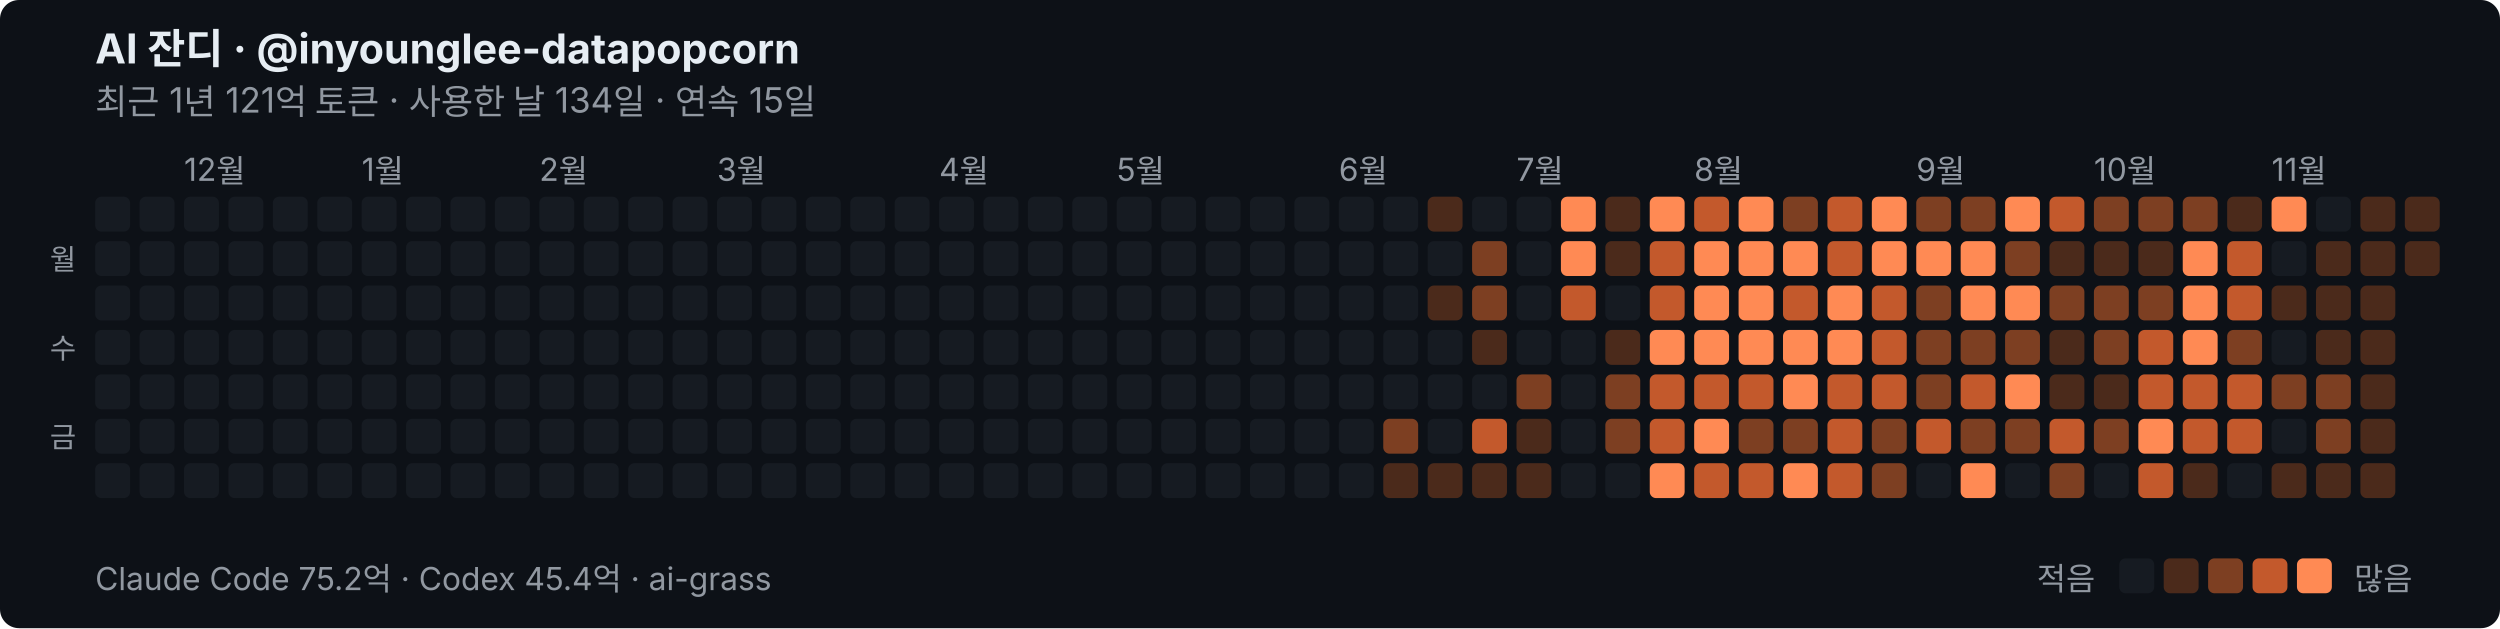
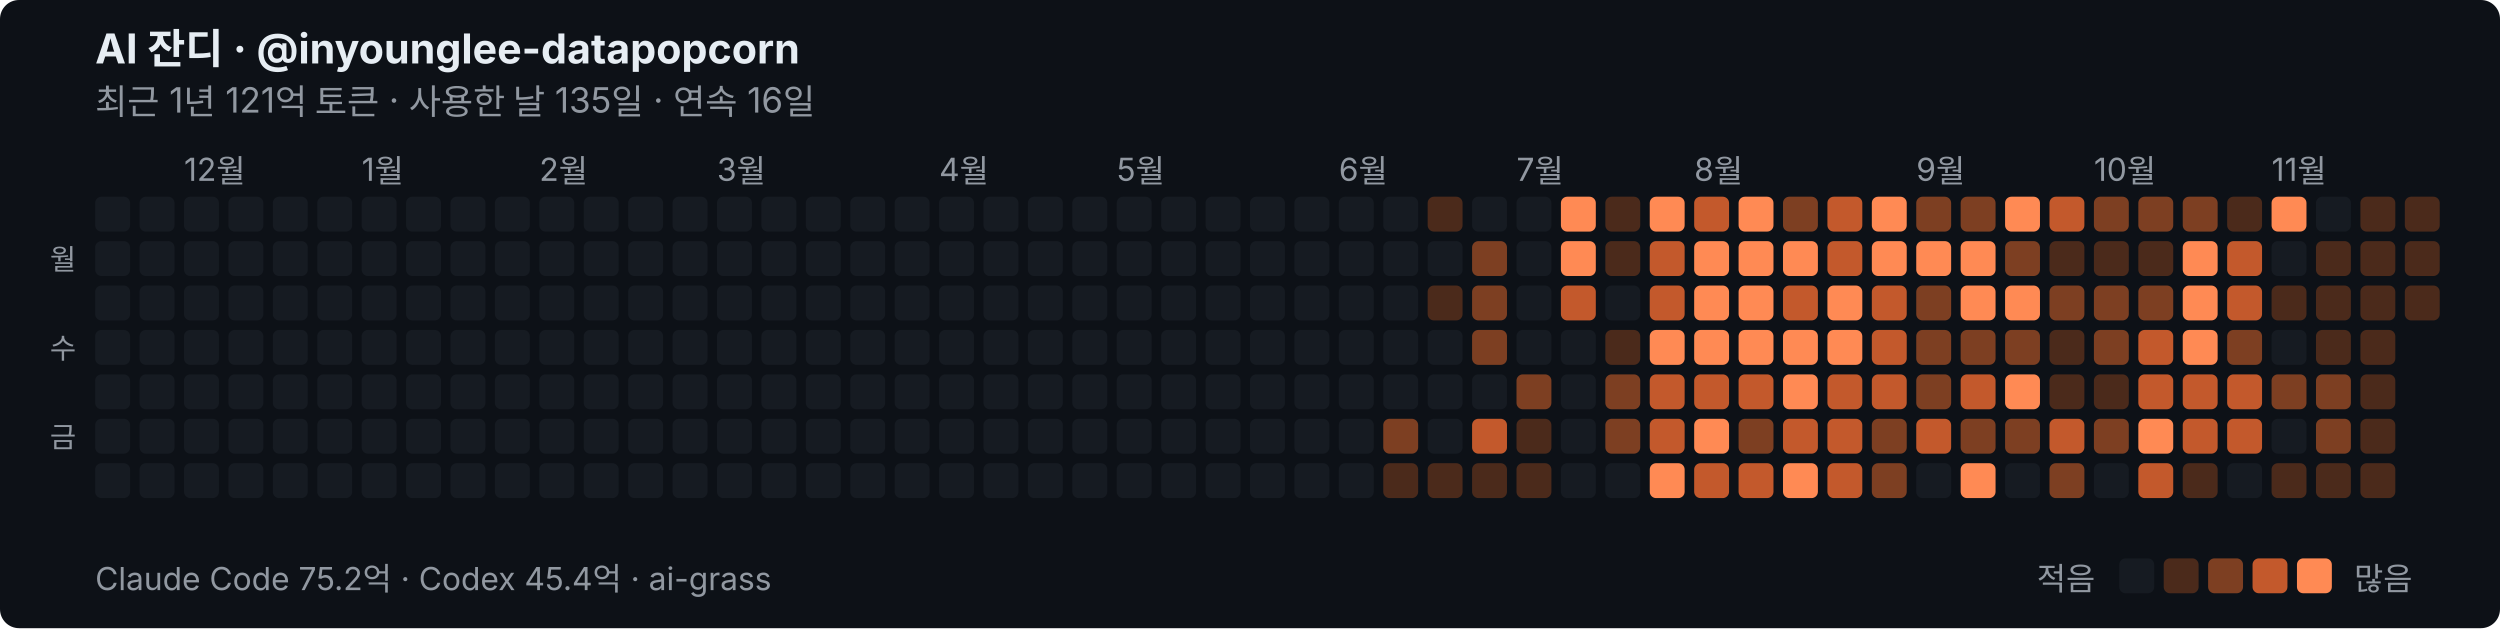
- <svg xmlns="http://www.w3.org/2000/svg" width="788" height="198" viewBox="0 0 788 198" role="img" aria-label="AI 잔디 · @inyounglee-datapopcorn 최근 1년 121억 토큰 · 사용한 날 134일 · 연속 15일">
+ <svg xmlns="http://www.w3.org/2000/svg" width="788" height="198" viewBox="0 0 788 198" role="img" aria-label="AI 잔디 · @inyounglee-datapopcorn 최근 1년 121억 토큰 · 사용한 날 135일 · 연속 16일">
  <rect width="788" height="198" rx="6" fill="#0d1117" />
  <g font-family="-apple-system,BlinkMacSystemFont,'Segoe UI','Apple SD Gothic Neo','Malgun Gothic',sans-serif">
    <text x="30" y="20" font-size="13" font-weight="700" fill="#e6edf3">AI 잔디 · @inyounglee-datapopcorn</text>
-     <text x="30" y="36" font-size="11" fill="#9198a1">최근 1년 121억 토큰 · 사용한 날 134일 · 연속 15일</text>
+     <text x="30" y="36" font-size="11" fill="#9198a1">최근 1년 121억 토큰 · 사용한 날 135일 · 연속 16일</text>
    <text x="58" y="57" font-size="10" fill="#9198a1">12월</text>
    <text x="114" y="57" font-size="10" fill="#9198a1">1월</text>
    <text x="170" y="57" font-size="10" fill="#9198a1">2월</text>
    <text x="226" y="57" font-size="10" fill="#9198a1">3월</text>
    <text x="296" y="57" font-size="10" fill="#9198a1">4월</text>
    <text x="352" y="57" font-size="10" fill="#9198a1">5월</text>
    <text x="422" y="57" font-size="10" fill="#9198a1">6월</text>
    <text x="478" y="57" font-size="10" fill="#9198a1">7월</text>
    <text x="534" y="57" font-size="10" fill="#9198a1">8월</text>
    <text x="604" y="57" font-size="10" fill="#9198a1">9월</text>
    <text x="660" y="57" font-size="10" fill="#9198a1">10월</text>
    <text x="716" y="57" font-size="10" fill="#9198a1">11월</text>
    <text x="24" y="85" font-size="9" text-anchor="end" fill="#9198a1">월</text>
    <text x="24" y="113" font-size="9" text-anchor="end" fill="#9198a1">수</text>
    <text x="24" y="141" font-size="9" text-anchor="end" fill="#9198a1">금</text>
    <rect x="30" y="62" width="11" height="11" rx="2" fill="#161b22" />
    <rect x="30" y="76" width="11" height="11" rx="2" fill="#161b22" />
    <rect x="30" y="90" width="11" height="11" rx="2" fill="#161b22" />
    <rect x="30" y="104" width="11" height="11" rx="2" fill="#161b22" />
    <rect x="30" y="118" width="11" height="11" rx="2" fill="#161b22" />
    <rect x="30" y="132" width="11" height="11" rx="2" fill="#161b22" />
    <rect x="30" y="146" width="11" height="11" rx="2" fill="#161b22" />
    <rect x="44" y="62" width="11" height="11" rx="2" fill="#161b22" />
    <rect x="44" y="76" width="11" height="11" rx="2" fill="#161b22" />
    <rect x="44" y="90" width="11" height="11" rx="2" fill="#161b22" />
    <rect x="44" y="104" width="11" height="11" rx="2" fill="#161b22" />
    <rect x="44" y="118" width="11" height="11" rx="2" fill="#161b22" />
    <rect x="44" y="132" width="11" height="11" rx="2" fill="#161b22" />
    <rect x="44" y="146" width="11" height="11" rx="2" fill="#161b22" />
    <rect x="58" y="62" width="11" height="11" rx="2" fill="#161b22" />
    <rect x="58" y="76" width="11" height="11" rx="2" fill="#161b22" />
    <rect x="58" y="90" width="11" height="11" rx="2" fill="#161b22" />
    <rect x="58" y="104" width="11" height="11" rx="2" fill="#161b22" />
    <rect x="58" y="118" width="11" height="11" rx="2" fill="#161b22" />
    <rect x="58" y="132" width="11" height="11" rx="2" fill="#161b22" />
    <rect x="58" y="146" width="11" height="11" rx="2" fill="#161b22" />
    <rect x="72" y="62" width="11" height="11" rx="2" fill="#161b22" />
    <rect x="72" y="76" width="11" height="11" rx="2" fill="#161b22" />
    <rect x="72" y="90" width="11" height="11" rx="2" fill="#161b22" />
    <rect x="72" y="104" width="11" height="11" rx="2" fill="#161b22" />
    <rect x="72" y="118" width="11" height="11" rx="2" fill="#161b22" />
    <rect x="72" y="132" width="11" height="11" rx="2" fill="#161b22" />
    <rect x="72" y="146" width="11" height="11" rx="2" fill="#161b22" />
    <rect x="86" y="62" width="11" height="11" rx="2" fill="#161b22" />
    <rect x="86" y="76" width="11" height="11" rx="2" fill="#161b22" />
    <rect x="86" y="90" width="11" height="11" rx="2" fill="#161b22" />
    <rect x="86" y="104" width="11" height="11" rx="2" fill="#161b22" />
    <rect x="86" y="118" width="11" height="11" rx="2" fill="#161b22" />
    <rect x="86" y="132" width="11" height="11" rx="2" fill="#161b22" />
    <rect x="86" y="146" width="11" height="11" rx="2" fill="#161b22" />
    <rect x="100" y="62" width="11" height="11" rx="2" fill="#161b22" />
    <rect x="100" y="76" width="11" height="11" rx="2" fill="#161b22" />
    <rect x="100" y="90" width="11" height="11" rx="2" fill="#161b22" />
    <rect x="100" y="104" width="11" height="11" rx="2" fill="#161b22" />
    <rect x="100" y="118" width="11" height="11" rx="2" fill="#161b22" />
    <rect x="100" y="132" width="11" height="11" rx="2" fill="#161b22" />
    <rect x="100" y="146" width="11" height="11" rx="2" fill="#161b22" />
    <rect x="114" y="62" width="11" height="11" rx="2" fill="#161b22" />
    <rect x="114" y="76" width="11" height="11" rx="2" fill="#161b22" />
    <rect x="114" y="90" width="11" height="11" rx="2" fill="#161b22" />
    <rect x="114" y="104" width="11" height="11" rx="2" fill="#161b22" />
    <rect x="114" y="118" width="11" height="11" rx="2" fill="#161b22" />
    <rect x="114" y="132" width="11" height="11" rx="2" fill="#161b22" />
    <rect x="114" y="146" width="11" height="11" rx="2" fill="#161b22" />
    <rect x="128" y="62" width="11" height="11" rx="2" fill="#161b22" />
    <rect x="128" y="76" width="11" height="11" rx="2" fill="#161b22" />
    <rect x="128" y="90" width="11" height="11" rx="2" fill="#161b22" />
    <rect x="128" y="104" width="11" height="11" rx="2" fill="#161b22" />
    <rect x="128" y="118" width="11" height="11" rx="2" fill="#161b22" />
    <rect x="128" y="132" width="11" height="11" rx="2" fill="#161b22" />
    <rect x="128" y="146" width="11" height="11" rx="2" fill="#161b22" />
    <rect x="142" y="62" width="11" height="11" rx="2" fill="#161b22" />
    <rect x="142" y="76" width="11" height="11" rx="2" fill="#161b22" />
    <rect x="142" y="90" width="11" height="11" rx="2" fill="#161b22" />
    <rect x="142" y="104" width="11" height="11" rx="2" fill="#161b22" />
    <rect x="142" y="118" width="11" height="11" rx="2" fill="#161b22" />
    <rect x="142" y="132" width="11" height="11" rx="2" fill="#161b22" />
    <rect x="142" y="146" width="11" height="11" rx="2" fill="#161b22" />
    <rect x="156" y="62" width="11" height="11" rx="2" fill="#161b22" />
    <rect x="156" y="76" width="11" height="11" rx="2" fill="#161b22" />
    <rect x="156" y="90" width="11" height="11" rx="2" fill="#161b22" />
    <rect x="156" y="104" width="11" height="11" rx="2" fill="#161b22" />
    <rect x="156" y="118" width="11" height="11" rx="2" fill="#161b22" />
    <rect x="156" y="132" width="11" height="11" rx="2" fill="#161b22" />
    <rect x="156" y="146" width="11" height="11" rx="2" fill="#161b22" />
    <rect x="170" y="62" width="11" height="11" rx="2" fill="#161b22" />
    <rect x="170" y="76" width="11" height="11" rx="2" fill="#161b22" />
    <rect x="170" y="90" width="11" height="11" rx="2" fill="#161b22" />
    <rect x="170" y="104" width="11" height="11" rx="2" fill="#161b22" />
    <rect x="170" y="118" width="11" height="11" rx="2" fill="#161b22" />
    <rect x="170" y="132" width="11" height="11" rx="2" fill="#161b22" />
    <rect x="170" y="146" width="11" height="11" rx="2" fill="#161b22" />
    <rect x="184" y="62" width="11" height="11" rx="2" fill="#161b22" />
    <rect x="184" y="76" width="11" height="11" rx="2" fill="#161b22" />
    <rect x="184" y="90" width="11" height="11" rx="2" fill="#161b22" />
    <rect x="184" y="104" width="11" height="11" rx="2" fill="#161b22" />
    <rect x="184" y="118" width="11" height="11" rx="2" fill="#161b22" />
    <rect x="184" y="132" width="11" height="11" rx="2" fill="#161b22" />
    <rect x="184" y="146" width="11" height="11" rx="2" fill="#161b22" />
    <rect x="198" y="62" width="11" height="11" rx="2" fill="#161b22" />
    <rect x="198" y="76" width="11" height="11" rx="2" fill="#161b22" />
    <rect x="198" y="90" width="11" height="11" rx="2" fill="#161b22" />
    <rect x="198" y="104" width="11" height="11" rx="2" fill="#161b22" />
    <rect x="198" y="118" width="11" height="11" rx="2" fill="#161b22" />
    <rect x="198" y="132" width="11" height="11" rx="2" fill="#161b22" />
    <rect x="198" y="146" width="11" height="11" rx="2" fill="#161b22" />
    <rect x="212" y="62" width="11" height="11" rx="2" fill="#161b22" />
    <rect x="212" y="76" width="11" height="11" rx="2" fill="#161b22" />
    <rect x="212" y="90" width="11" height="11" rx="2" fill="#161b22" />
    <rect x="212" y="104" width="11" height="11" rx="2" fill="#161b22" />
    <rect x="212" y="118" width="11" height="11" rx="2" fill="#161b22" />
    <rect x="212" y="132" width="11" height="11" rx="2" fill="#161b22" />
    <rect x="212" y="146" width="11" height="11" rx="2" fill="#161b22" />
    <rect x="226" y="62" width="11" height="11" rx="2" fill="#161b22" />
    <rect x="226" y="76" width="11" height="11" rx="2" fill="#161b22" />
    <rect x="226" y="90" width="11" height="11" rx="2" fill="#161b22" />
    <rect x="226" y="104" width="11" height="11" rx="2" fill="#161b22" />
    <rect x="226" y="118" width="11" height="11" rx="2" fill="#161b22" />
    <rect x="226" y="132" width="11" height="11" rx="2" fill="#161b22" />
    <rect x="226" y="146" width="11" height="11" rx="2" fill="#161b22" />
    <rect x="240" y="62" width="11" height="11" rx="2" fill="#161b22" />
    <rect x="240" y="76" width="11" height="11" rx="2" fill="#161b22" />
    <rect x="240" y="90" width="11" height="11" rx="2" fill="#161b22" />
    <rect x="240" y="104" width="11" height="11" rx="2" fill="#161b22" />
    <rect x="240" y="118" width="11" height="11" rx="2" fill="#161b22" />
    <rect x="240" y="132" width="11" height="11" rx="2" fill="#161b22" />
    <rect x="240" y="146" width="11" height="11" rx="2" fill="#161b22" />
    <rect x="254" y="62" width="11" height="11" rx="2" fill="#161b22" />
    <rect x="254" y="76" width="11" height="11" rx="2" fill="#161b22" />
    <rect x="254" y="90" width="11" height="11" rx="2" fill="#161b22" />
    <rect x="254" y="104" width="11" height="11" rx="2" fill="#161b22" />
    <rect x="254" y="118" width="11" height="11" rx="2" fill="#161b22" />
    <rect x="254" y="132" width="11" height="11" rx="2" fill="#161b22" />
    <rect x="254" y="146" width="11" height="11" rx="2" fill="#161b22" />
    <rect x="268" y="62" width="11" height="11" rx="2" fill="#161b22" />
    <rect x="268" y="76" width="11" height="11" rx="2" fill="#161b22" />
    <rect x="268" y="90" width="11" height="11" rx="2" fill="#161b22" />
    <rect x="268" y="104" width="11" height="11" rx="2" fill="#161b22" />
    <rect x="268" y="118" width="11" height="11" rx="2" fill="#161b22" />
    <rect x="268" y="132" width="11" height="11" rx="2" fill="#161b22" />
    <rect x="268" y="146" width="11" height="11" rx="2" fill="#161b22" />
    <rect x="282" y="62" width="11" height="11" rx="2" fill="#161b22" />
    <rect x="282" y="76" width="11" height="11" rx="2" fill="#161b22" />
    <rect x="282" y="90" width="11" height="11" rx="2" fill="#161b22" />
    <rect x="282" y="104" width="11" height="11" rx="2" fill="#161b22" />
    <rect x="282" y="118" width="11" height="11" rx="2" fill="#161b22" />
    <rect x="282" y="132" width="11" height="11" rx="2" fill="#161b22" />
    <rect x="282" y="146" width="11" height="11" rx="2" fill="#161b22" />
    <rect x="296" y="62" width="11" height="11" rx="2" fill="#161b22" />
    <rect x="296" y="76" width="11" height="11" rx="2" fill="#161b22" />
    <rect x="296" y="90" width="11" height="11" rx="2" fill="#161b22" />
    <rect x="296" y="104" width="11" height="11" rx="2" fill="#161b22" />
    <rect x="296" y="118" width="11" height="11" rx="2" fill="#161b22" />
    <rect x="296" y="132" width="11" height="11" rx="2" fill="#161b22" />
    <rect x="296" y="146" width="11" height="11" rx="2" fill="#161b22" />
    <rect x="310" y="62" width="11" height="11" rx="2" fill="#161b22" />
    <rect x="310" y="76" width="11" height="11" rx="2" fill="#161b22" />
    <rect x="310" y="90" width="11" height="11" rx="2" fill="#161b22" />
    <rect x="310" y="104" width="11" height="11" rx="2" fill="#161b22" />
    <rect x="310" y="118" width="11" height="11" rx="2" fill="#161b22" />
    <rect x="310" y="132" width="11" height="11" rx="2" fill="#161b22" />
    <rect x="310" y="146" width="11" height="11" rx="2" fill="#161b22" />
    <rect x="324" y="62" width="11" height="11" rx="2" fill="#161b22" />
    <rect x="324" y="76" width="11" height="11" rx="2" fill="#161b22" />
    <rect x="324" y="90" width="11" height="11" rx="2" fill="#161b22" />
    <rect x="324" y="104" width="11" height="11" rx="2" fill="#161b22" />
    <rect x="324" y="118" width="11" height="11" rx="2" fill="#161b22" />
    <rect x="324" y="132" width="11" height="11" rx="2" fill="#161b22" />
    <rect x="324" y="146" width="11" height="11" rx="2" fill="#161b22" />
    <rect x="338" y="62" width="11" height="11" rx="2" fill="#161b22" />
    <rect x="338" y="76" width="11" height="11" rx="2" fill="#161b22" />
    <rect x="338" y="90" width="11" height="11" rx="2" fill="#161b22" />
    <rect x="338" y="104" width="11" height="11" rx="2" fill="#161b22" />
    <rect x="338" y="118" width="11" height="11" rx="2" fill="#161b22" />
    <rect x="338" y="132" width="11" height="11" rx="2" fill="#161b22" />
    <rect x="338" y="146" width="11" height="11" rx="2" fill="#161b22" />
    <rect x="352" y="62" width="11" height="11" rx="2" fill="#161b22" />
    <rect x="352" y="76" width="11" height="11" rx="2" fill="#161b22" />
    <rect x="352" y="90" width="11" height="11" rx="2" fill="#161b22" />
    <rect x="352" y="104" width="11" height="11" rx="2" fill="#161b22" />
    <rect x="352" y="118" width="11" height="11" rx="2" fill="#161b22" />
    <rect x="352" y="132" width="11" height="11" rx="2" fill="#161b22" />
    <rect x="352" y="146" width="11" height="11" rx="2" fill="#161b22" />
    <rect x="366" y="62" width="11" height="11" rx="2" fill="#161b22" />
    <rect x="366" y="76" width="11" height="11" rx="2" fill="#161b22" />
    <rect x="366" y="90" width="11" height="11" rx="2" fill="#161b22" />
    <rect x="366" y="104" width="11" height="11" rx="2" fill="#161b22" />
    <rect x="366" y="118" width="11" height="11" rx="2" fill="#161b22" />
    <rect x="366" y="132" width="11" height="11" rx="2" fill="#161b22" />
    <rect x="366" y="146" width="11" height="11" rx="2" fill="#161b22" />
    <rect x="380" y="62" width="11" height="11" rx="2" fill="#161b22" />
    <rect x="380" y="76" width="11" height="11" rx="2" fill="#161b22" />
    <rect x="380" y="90" width="11" height="11" rx="2" fill="#161b22" />
    <rect x="380" y="104" width="11" height="11" rx="2" fill="#161b22" />
    <rect x="380" y="118" width="11" height="11" rx="2" fill="#161b22" />
    <rect x="380" y="132" width="11" height="11" rx="2" fill="#161b22" />
    <rect x="380" y="146" width="11" height="11" rx="2" fill="#161b22" />
    <rect x="394" y="62" width="11" height="11" rx="2" fill="#161b22" />
    <rect x="394" y="76" width="11" height="11" rx="2" fill="#161b22" />
    <rect x="394" y="90" width="11" height="11" rx="2" fill="#161b22" />
    <rect x="394" y="104" width="11" height="11" rx="2" fill="#161b22" />
    <rect x="394" y="118" width="11" height="11" rx="2" fill="#161b22" />
    <rect x="394" y="132" width="11" height="11" rx="2" fill="#161b22" />
    <rect x="394" y="146" width="11" height="11" rx="2" fill="#161b22" />
    <rect x="408" y="62" width="11" height="11" rx="2" fill="#161b22" />
    <rect x="408" y="76" width="11" height="11" rx="2" fill="#161b22" />
    <rect x="408" y="90" width="11" height="11" rx="2" fill="#161b22" />
    <rect x="408" y="104" width="11" height="11" rx="2" fill="#161b22" />
    <rect x="408" y="118" width="11" height="11" rx="2" fill="#161b22" />
    <rect x="408" y="132" width="11" height="11" rx="2" fill="#161b22" />
    <rect x="408" y="146" width="11" height="11" rx="2" fill="#161b22" />
    <rect x="422" y="62" width="11" height="11" rx="2" fill="#161b22" />
    <rect x="422" y="76" width="11" height="11" rx="2" fill="#161b22" />
    <rect x="422" y="90" width="11" height="11" rx="2" fill="#161b22" />
    <rect x="422" y="104" width="11" height="11" rx="2" fill="#161b22" />
    <rect x="422" y="118" width="11" height="11" rx="2" fill="#161b22" />
    <rect x="422" y="132" width="11" height="11" rx="2" fill="#161b22" />
    <rect x="422" y="146" width="11" height="11" rx="2" fill="#161b22" />
    <rect x="436" y="62" width="11" height="11" rx="2" fill="#161b22" />
    <rect x="436" y="76" width="11" height="11" rx="2" fill="#161b22" />
    <rect x="436" y="90" width="11" height="11" rx="2" fill="#161b22" />
    <rect x="436" y="104" width="11" height="11" rx="2" fill="#161b22" />
    <rect x="436" y="118" width="11" height="11" rx="2" fill="#161b22" />
    <rect x="436" y="132" width="11" height="11" rx="2" fill="#7d3f22" />
    <rect x="436" y="146" width="11" height="11" rx="2" fill="#4b2a1b" />
    <rect x="450" y="62" width="11" height="11" rx="2" fill="#4b2a1b" />
    <rect x="450" y="76" width="11" height="11" rx="2" fill="#161b22" />
    <rect x="450" y="90" width="11" height="11" rx="2" fill="#4b2a1b" />
    <rect x="450" y="104" width="11" height="11" rx="2" fill="#161b22" />
    <rect x="450" y="118" width="11" height="11" rx="2" fill="#161b22" />
    <rect x="450" y="132" width="11" height="11" rx="2" fill="#161b22" />
    <rect x="450" y="146" width="11" height="11" rx="2" fill="#4b2a1b" />
    <rect x="464" y="62" width="11" height="11" rx="2" fill="#161b22" />
    <rect x="464" y="76" width="11" height="11" rx="2" fill="#7d3f22" />
    <rect x="464" y="90" width="11" height="11" rx="2" fill="#7d3f22" />
-     <rect x="464" y="104" width="11" height="11" rx="2" fill="#4b2a1b" />
+     <rect x="464" y="104" width="11" height="11" rx="2" fill="#7d3f22" />
    <rect x="464" y="118" width="11" height="11" rx="2" fill="#161b22" />
    <rect x="464" y="132" width="11" height="11" rx="2" fill="#c3592c" />
    <rect x="464" y="146" width="11" height="11" rx="2" fill="#4b2a1b" />
    <rect x="478" y="62" width="11" height="11" rx="2" fill="#161b22" />
    <rect x="478" y="76" width="11" height="11" rx="2" fill="#161b22" />
    <rect x="478" y="90" width="11" height="11" rx="2" fill="#161b22" />
    <rect x="478" y="104" width="11" height="11" rx="2" fill="#161b22" />
    <rect x="478" y="118" width="11" height="11" rx="2" fill="#7d3f22" />
    <rect x="478" y="132" width="11" height="11" rx="2" fill="#4b2a1b" />
    <rect x="478" y="146" width="11" height="11" rx="2" fill="#4b2a1b" />
    <rect x="492" y="62" width="11" height="11" rx="2" fill="#ff8a54" />
    <rect x="492" y="76" width="11" height="11" rx="2" fill="#ff8a54" />
    <rect x="492" y="90" width="11" height="11" rx="2" fill="#c3592c" />
    <rect x="492" y="104" width="11" height="11" rx="2" fill="#161b22" />
    <rect x="492" y="118" width="11" height="11" rx="2" fill="#161b22" />
    <rect x="492" y="132" width="11" height="11" rx="2" fill="#161b22" />
    <rect x="492" y="146" width="11" height="11" rx="2" fill="#161b22" />
    <rect x="506" y="62" width="11" height="11" rx="2" fill="#4b2a1b" />
    <rect x="506" y="76" width="11" height="11" rx="2" fill="#4b2a1b" />
    <rect x="506" y="90" width="11" height="11" rx="2" fill="#161b22" />
    <rect x="506" y="104" width="11" height="11" rx="2" fill="#4b2a1b" />
    <rect x="506" y="118" width="11" height="11" rx="2" fill="#7d3f22" />
    <rect x="506" y="132" width="11" height="11" rx="2" fill="#7d3f22" />
    <rect x="506" y="146" width="11" height="11" rx="2" fill="#161b22" />
    <rect x="520" y="62" width="11" height="11" rx="2" fill="#ff8a54" />
    <rect x="520" y="76" width="11" height="11" rx="2" fill="#c3592c" />
    <rect x="520" y="90" width="11" height="11" rx="2" fill="#c3592c" />
    <rect x="520" y="104" width="11" height="11" rx="2" fill="#ff8a54" />
    <rect x="520" y="118" width="11" height="11" rx="2" fill="#c3592c" />
    <rect x="520" y="132" width="11" height="11" rx="2" fill="#c3592c" />
    <rect x="520" y="146" width="11" height="11" rx="2" fill="#ff8a54" />
    <rect x="534" y="62" width="11" height="11" rx="2" fill="#c3592c" />
    <rect x="534" y="76" width="11" height="11" rx="2" fill="#ff8a54" />
    <rect x="534" y="90" width="11" height="11" rx="2" fill="#ff8a54" />
    <rect x="534" y="104" width="11" height="11" rx="2" fill="#ff8a54" />
    <rect x="534" y="118" width="11" height="11" rx="2" fill="#c3592c" />
    <rect x="534" y="132" width="11" height="11" rx="2" fill="#ff8a54" />
    <rect x="534" y="146" width="11" height="11" rx="2" fill="#c3592c" />
    <rect x="548" y="62" width="11" height="11" rx="2" fill="#ff8a54" />
    <rect x="548" y="76" width="11" height="11" rx="2" fill="#ff8a54" />
    <rect x="548" y="90" width="11" height="11" rx="2" fill="#ff8a54" />
    <rect x="548" y="104" width="11" height="11" rx="2" fill="#ff8a54" />
    <rect x="548" y="118" width="11" height="11" rx="2" fill="#c3592c" />
    <rect x="548" y="132" width="11" height="11" rx="2" fill="#7d3f22" />
    <rect x="548" y="146" width="11" height="11" rx="2" fill="#c3592c" />
    <rect x="562" y="62" width="11" height="11" rx="2" fill="#7d3f22" />
    <rect x="562" y="76" width="11" height="11" rx="2" fill="#ff8a54" />
    <rect x="562" y="90" width="11" height="11" rx="2" fill="#c3592c" />
    <rect x="562" y="104" width="11" height="11" rx="2" fill="#ff8a54" />
    <rect x="562" y="118" width="11" height="11" rx="2" fill="#ff8a54" />
-     <rect x="562" y="132" width="11" height="11" rx="2" fill="#7d3f22" />
+     <rect x="562" y="132" width="11" height="11" rx="2" fill="#c3592c" />
    <rect x="562" y="146" width="11" height="11" rx="2" fill="#ff8a54" />
    <rect x="576" y="62" width="11" height="11" rx="2" fill="#c3592c" />
    <rect x="576" y="76" width="11" height="11" rx="2" fill="#c3592c" />
    <rect x="576" y="90" width="11" height="11" rx="2" fill="#ff8a54" />
    <rect x="576" y="104" width="11" height="11" rx="2" fill="#ff8a54" />
    <rect x="576" y="118" width="11" height="11" rx="2" fill="#c3592c" />
    <rect x="576" y="132" width="11" height="11" rx="2" fill="#c3592c" />
    <rect x="576" y="146" width="11" height="11" rx="2" fill="#c3592c" />
    <rect x="590" y="62" width="11" height="11" rx="2" fill="#ff8a54" />
    <rect x="590" y="76" width="11" height="11" rx="2" fill="#ff8a54" />
    <rect x="590" y="90" width="11" height="11" rx="2" fill="#c3592c" />
    <rect x="590" y="104" width="11" height="11" rx="2" fill="#c3592c" />
    <rect x="590" y="118" width="11" height="11" rx="2" fill="#c3592c" />
    <rect x="590" y="132" width="11" height="11" rx="2" fill="#7d3f22" />
    <rect x="590" y="146" width="11" height="11" rx="2" fill="#7d3f22" />
    <rect x="604" y="62" width="11" height="11" rx="2" fill="#7d3f22" />
    <rect x="604" y="76" width="11" height="11" rx="2" fill="#ff8a54" />
    <rect x="604" y="90" width="11" height="11" rx="2" fill="#7d3f22" />
    <rect x="604" y="104" width="11" height="11" rx="2" fill="#7d3f22" />
    <rect x="604" y="118" width="11" height="11" rx="2" fill="#7d3f22" />
    <rect x="604" y="132" width="11" height="11" rx="2" fill="#c3592c" />
    <rect x="604" y="146" width="11" height="11" rx="2" fill="#161b22" />
    <rect x="618" y="62" width="11" height="11" rx="2" fill="#7d3f22" />
    <rect x="618" y="76" width="11" height="11" rx="2" fill="#ff8a54" />
    <rect x="618" y="90" width="11" height="11" rx="2" fill="#ff8a54" />
    <rect x="618" y="104" width="11" height="11" rx="2" fill="#7d3f22" />
    <rect x="618" y="118" width="11" height="11" rx="2" fill="#c3592c" />
    <rect x="618" y="132" width="11" height="11" rx="2" fill="#7d3f22" />
    <rect x="618" y="146" width="11" height="11" rx="2" fill="#ff8a54" />
    <rect x="632" y="62" width="11" height="11" rx="2" fill="#ff8a54" />
    <rect x="632" y="76" width="11" height="11" rx="2" fill="#7d3f22" />
    <rect x="632" y="90" width="11" height="11" rx="2" fill="#ff8a54" />
    <rect x="632" y="104" width="11" height="11" rx="2" fill="#7d3f22" />
    <rect x="632" y="118" width="11" height="11" rx="2" fill="#ff8a54" />
    <rect x="632" y="132" width="11" height="11" rx="2" fill="#7d3f22" />
    <rect x="632" y="146" width="11" height="11" rx="2" fill="#161b22" />
    <rect x="646" y="62" width="11" height="11" rx="2" fill="#c3592c" />
    <rect x="646" y="76" width="11" height="11" rx="2" fill="#4b2a1b" />
    <rect x="646" y="90" width="11" height="11" rx="2" fill="#7d3f22" />
    <rect x="646" y="104" width="11" height="11" rx="2" fill="#4b2a1b" />
    <rect x="646" y="118" width="11" height="11" rx="2" fill="#4b2a1b" />
    <rect x="646" y="132" width="11" height="11" rx="2" fill="#c3592c" />
    <rect x="646" y="146" width="11" height="11" rx="2" fill="#7d3f22" />
    <rect x="660" y="62" width="11" height="11" rx="2" fill="#7d3f22" />
    <rect x="660" y="76" width="11" height="11" rx="2" fill="#4b2a1b" />
    <rect x="660" y="90" width="11" height="11" rx="2" fill="#7d3f22" />
    <rect x="660" y="104" width="11" height="11" rx="2" fill="#7d3f22" />
    <rect x="660" y="118" width="11" height="11" rx="2" fill="#4b2a1b" />
    <rect x="660" y="132" width="11" height="11" rx="2" fill="#7d3f22" />
    <rect x="660" y="146" width="11" height="11" rx="2" fill="#161b22" />
    <rect x="674" y="62" width="11" height="11" rx="2" fill="#7d3f22" />
    <rect x="674" y="76" width="11" height="11" rx="2" fill="#4b2a1b" />
    <rect x="674" y="90" width="11" height="11" rx="2" fill="#7d3f22" />
    <rect x="674" y="104" width="11" height="11" rx="2" fill="#c3592c" />
    <rect x="674" y="118" width="11" height="11" rx="2" fill="#c3592c" />
    <rect x="674" y="132" width="11" height="11" rx="2" fill="#ff8a54" />
    <rect x="674" y="146" width="11" height="11" rx="2" fill="#c3592c" />
    <rect x="688" y="62" width="11" height="11" rx="2" fill="#7d3f22" />
    <rect x="688" y="76" width="11" height="11" rx="2" fill="#ff8a54" />
    <rect x="688" y="90" width="11" height="11" rx="2" fill="#ff8a54" />
    <rect x="688" y="104" width="11" height="11" rx="2" fill="#ff8a54" />
    <rect x="688" y="118" width="11" height="11" rx="2" fill="#c3592c" />
    <rect x="688" y="132" width="11" height="11" rx="2" fill="#c3592c" />
    <rect x="688" y="146" width="11" height="11" rx="2" fill="#4b2a1b" />
    <rect x="702" y="62" width="11" height="11" rx="2" fill="#4b2a1b" />
    <rect x="702" y="76" width="11" height="11" rx="2" fill="#c3592c" />
    <rect x="702" y="90" width="11" height="11" rx="2" fill="#c3592c" />
    <rect x="702" y="104" width="11" height="11" rx="2" fill="#7d3f22" />
    <rect x="702" y="118" width="11" height="11" rx="2" fill="#c3592c" />
    <rect x="702" y="132" width="11" height="11" rx="2" fill="#c3592c" />
    <rect x="702" y="146" width="11" height="11" rx="2" fill="#161b22" />
    <rect x="716" y="62" width="11" height="11" rx="2" fill="#ff8a54" />
    <rect x="716" y="76" width="11" height="11" rx="2" fill="#161b22" />
    <rect x="716" y="90" width="11" height="11" rx="2" fill="#4b2a1b" />
    <rect x="716" y="104" width="11" height="11" rx="2" fill="#161b22" />
    <rect x="716" y="118" width="11" height="11" rx="2" fill="#7d3f22" />
    <rect x="716" y="132" width="11" height="11" rx="2" fill="#161b22" />
    <rect x="716" y="146" width="11" height="11" rx="2" fill="#4b2a1b" />
    <rect x="730" y="62" width="11" height="11" rx="2" fill="#161b22" />
    <rect x="730" y="76" width="11" height="11" rx="2" fill="#4b2a1b" />
    <rect x="730" y="90" width="11" height="11" rx="2" fill="#4b2a1b" />
    <rect x="730" y="104" width="11" height="11" rx="2" fill="#4b2a1b" />
    <rect x="730" y="118" width="11" height="11" rx="2" fill="#7d3f22" />
    <rect x="730" y="132" width="11" height="11" rx="2" fill="#7d3f22" />
    <rect x="730" y="146" width="11" height="11" rx="2" fill="#4b2a1b" />
    <rect x="744" y="62" width="11" height="11" rx="2" fill="#4b2a1b" />
    <rect x="744" y="76" width="11" height="11" rx="2" fill="#4b2a1b" />
    <rect x="744" y="90" width="11" height="11" rx="2" fill="#4b2a1b" />
    <rect x="744" y="104" width="11" height="11" rx="2" fill="#4b2a1b" />
    <rect x="744" y="118" width="11" height="11" rx="2" fill="#4b2a1b" />
    <rect x="744" y="132" width="11" height="11" rx="2" fill="#4b2a1b" />
    <rect x="744" y="146" width="11" height="11" rx="2" fill="#4b2a1b" />
    <rect x="758" y="62" width="11" height="11" rx="2" fill="#4b2a1b" />
    <rect x="758" y="76" width="11" height="11" rx="2" fill="#4b2a1b" />
+     <rect x="758" y="90" width="11" height="11" rx="2" fill="#4b2a1b" />
    <text x="30" y="186" font-size="10" fill="#9198a1">Claude Code 75.2억 · Codex 45.4억 · ai-grass</text>
    <text x="642" y="186" font-size="10" fill="#9198a1">적음</text>
    <rect x="668" y="176" width="11" height="11" rx="2" fill="#161b22" />
    <rect x="682" y="176" width="11" height="11" rx="2" fill="#4b2a1b" />
    <rect x="696" y="176" width="11" height="11" rx="2" fill="#7d3f22" />
    <rect x="710" y="176" width="11" height="11" rx="2" fill="#c3592c" />
    <rect x="724" y="176" width="11" height="11" rx="2" fill="#ff8a54" />
    <text x="742" y="186" font-size="10" fill="#9198a1">많음</text>
  </g>
</svg>
